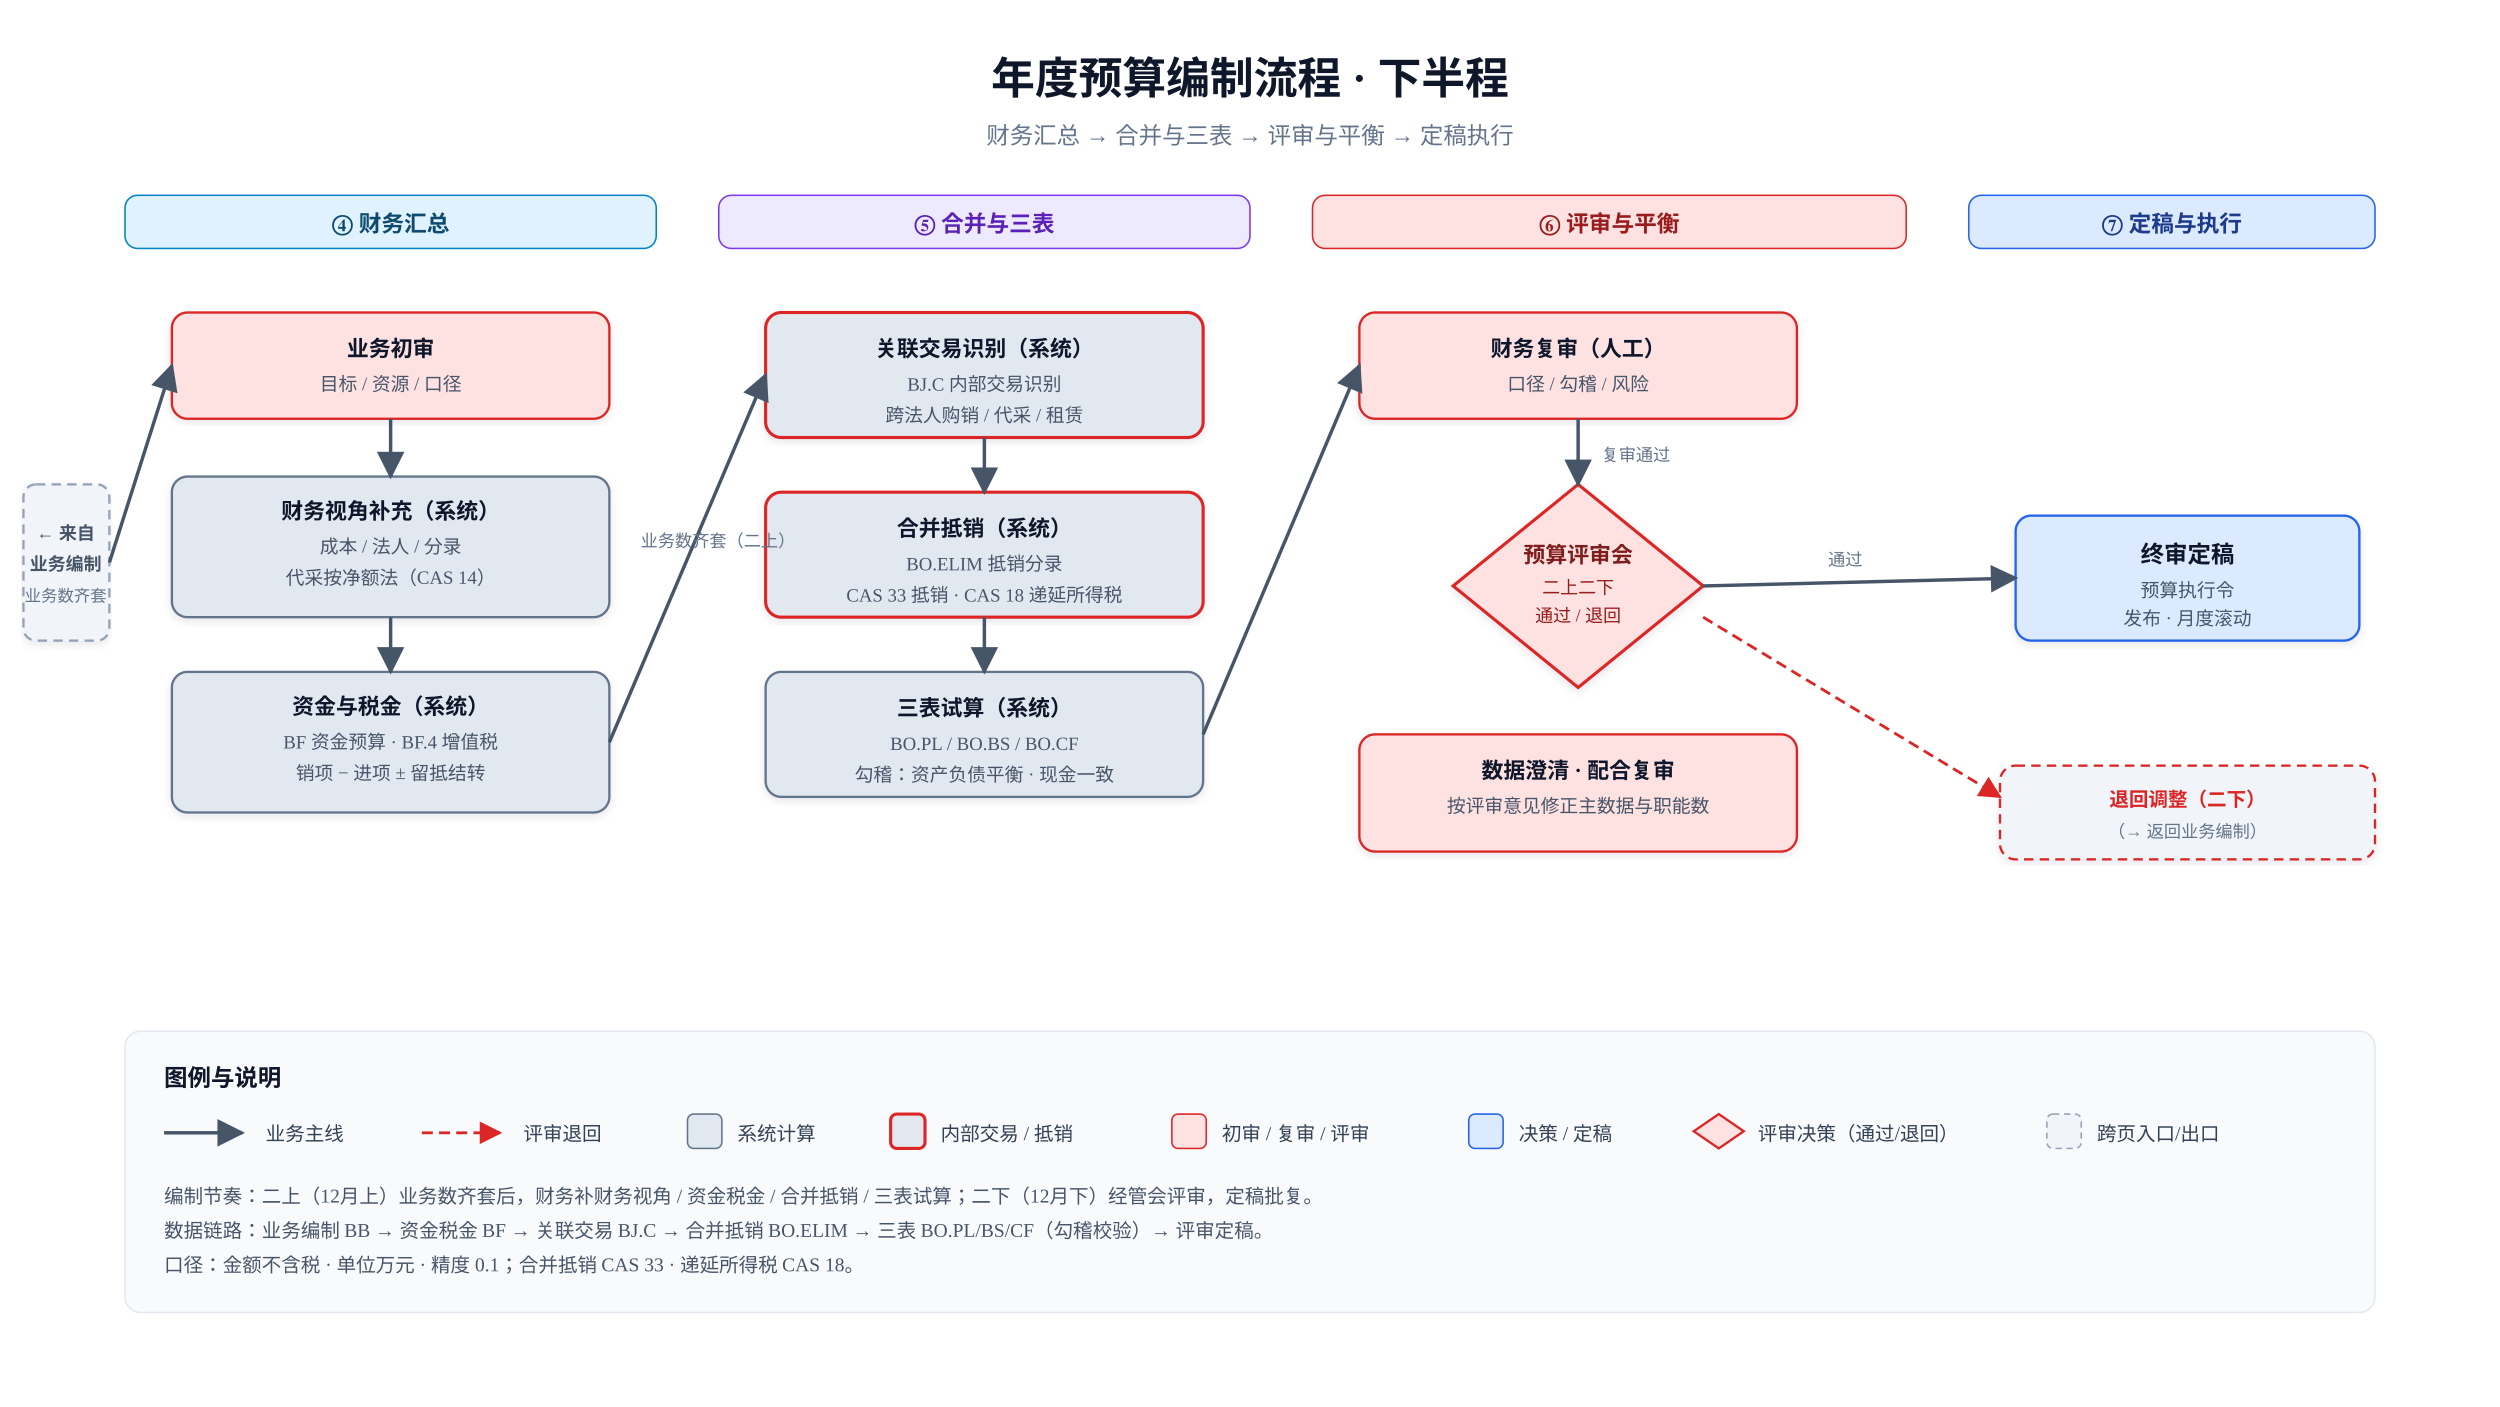
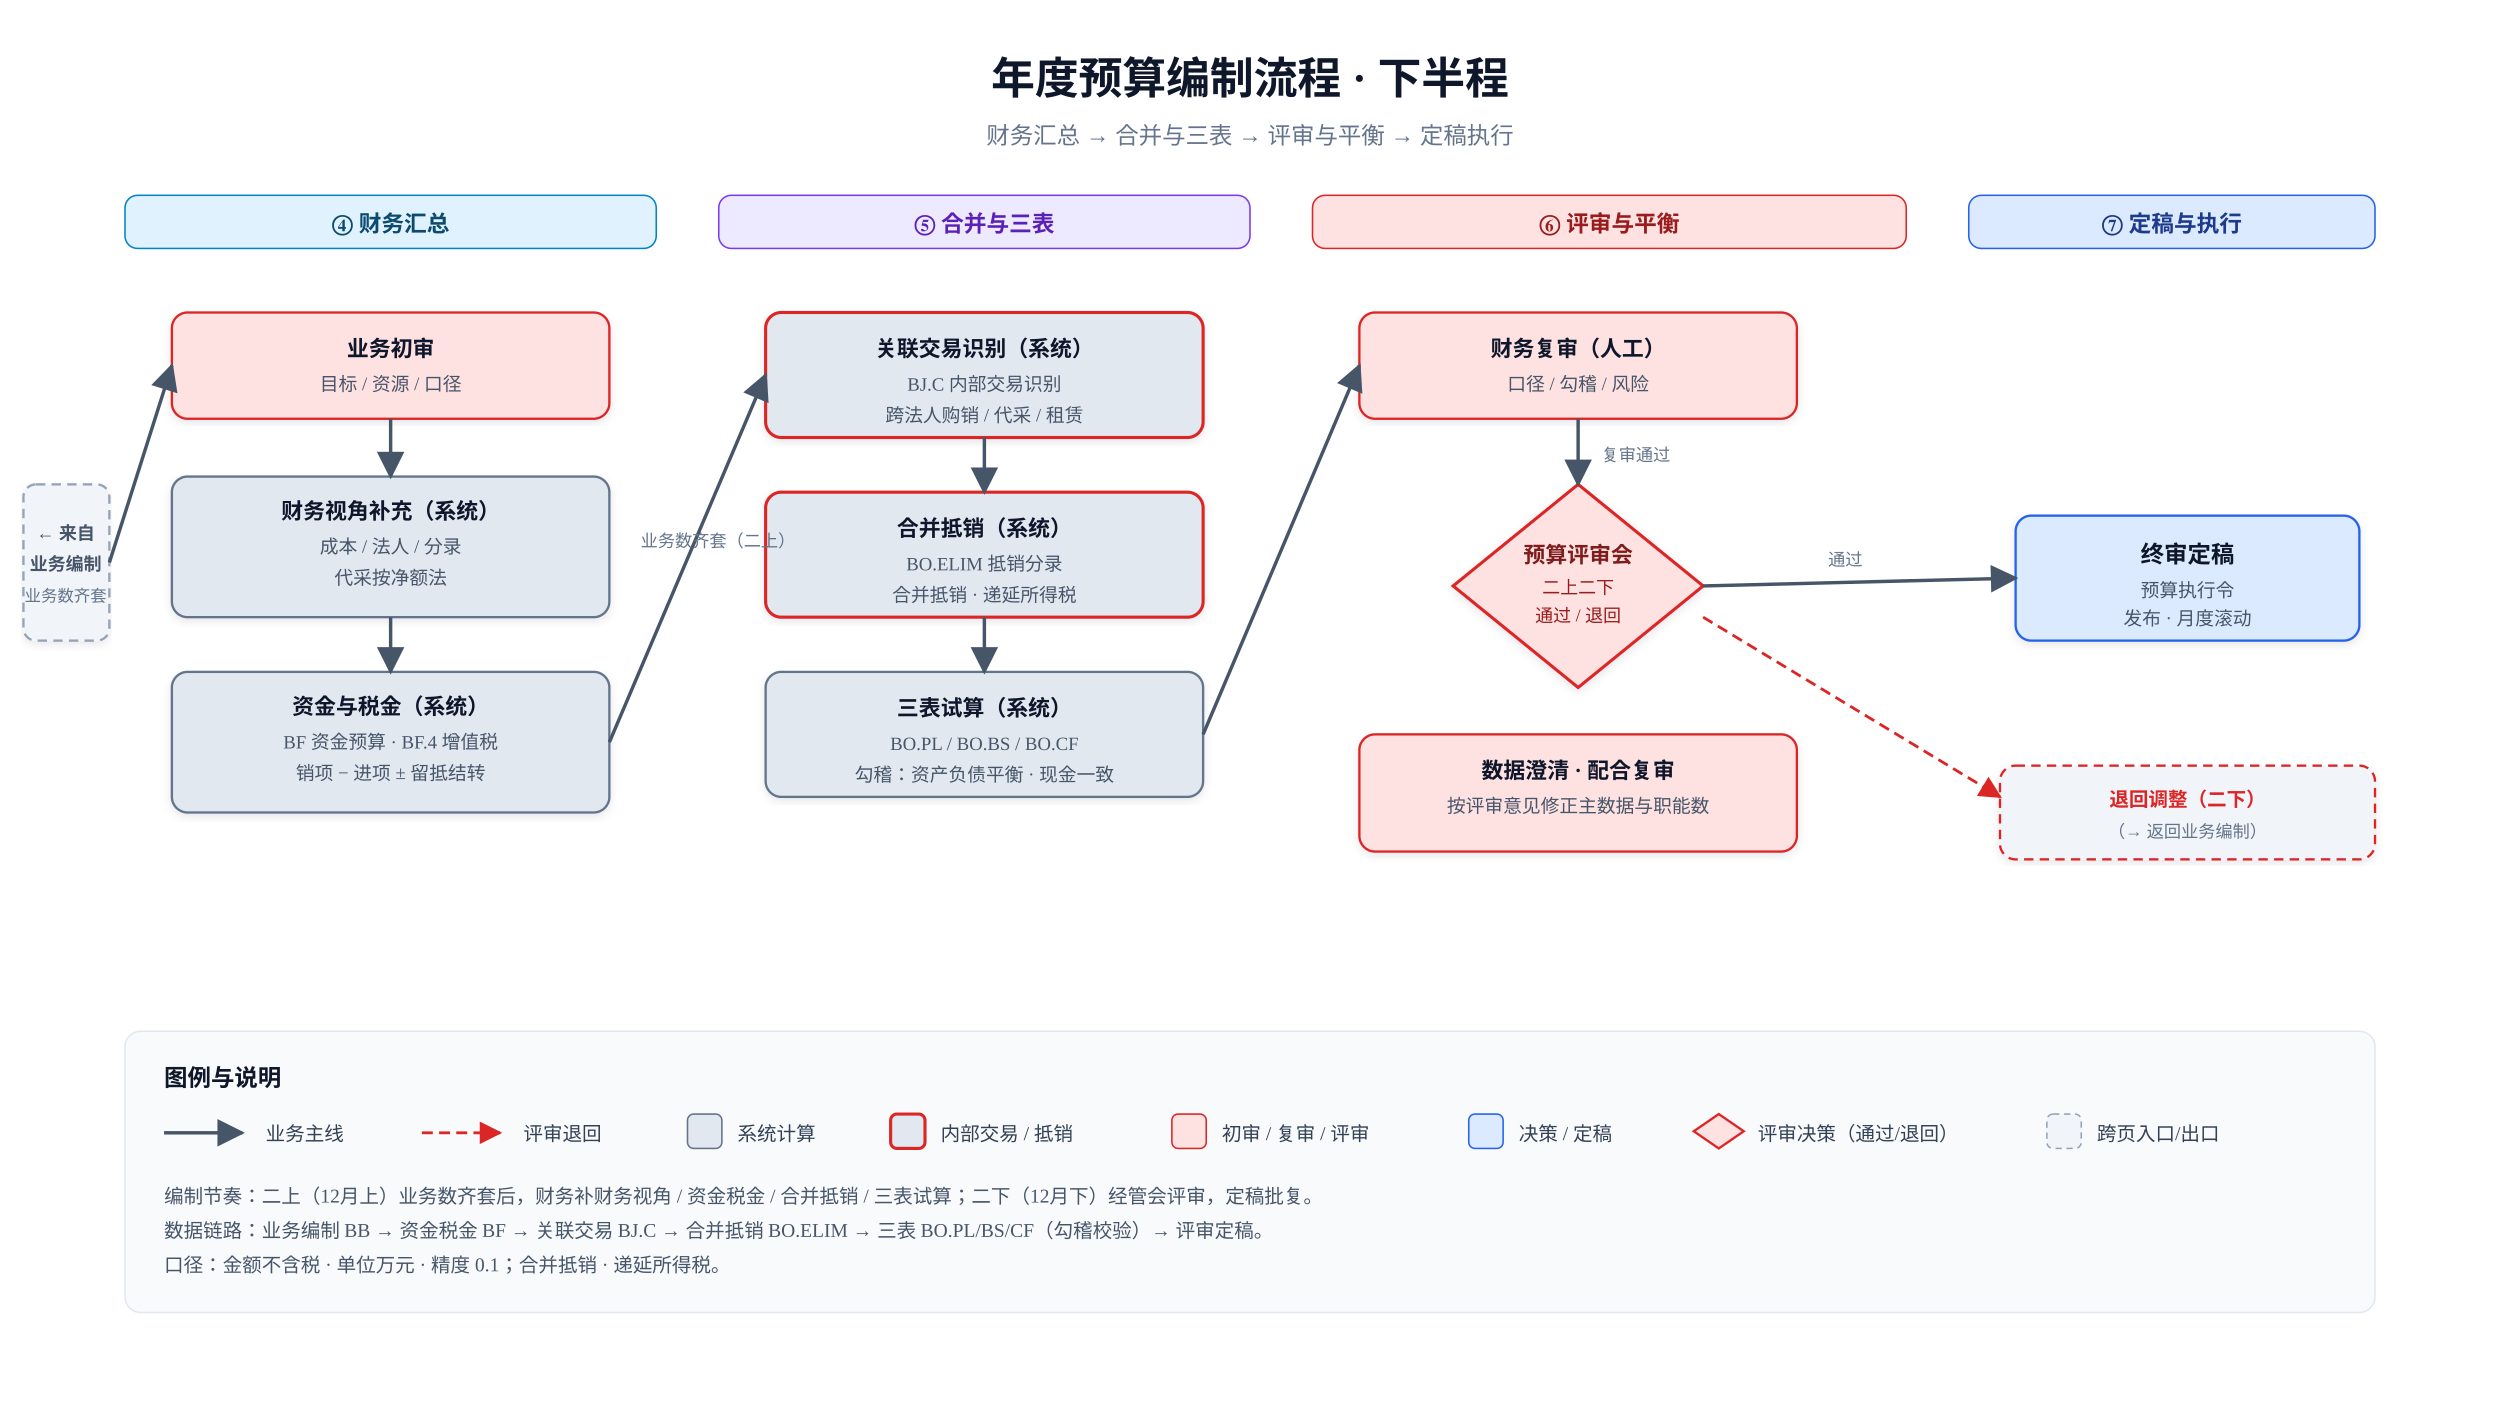
<svg xmlns="http://www.w3.org/2000/svg" width="1600" height="900" viewBox="0 0 1600 900">
  <defs>
    <marker id="arw" viewBox="0 0 10 10" refX="9" refY="5" markerWidth="8" markerHeight="8" orient="auto-start-reverse">
      <path d="M 0 0 L 10 5 L 0 10 z" fill="#475569" />
    </marker>
    <marker id="arwRed" viewBox="0 0 10 10" refX="9" refY="5" markerWidth="8" markerHeight="8" orient="auto-start-reverse">
      <path d="M 0 0 L 10 5 L 0 10 z" fill="#dc2626" />
    </marker>
    <filter id="sh" x="-3%" y="-3%" width="106%" height="110%">
      <feDropShadow dx="0" dy="2" stdDeviation="3" flood-color="#0f172a" flood-opacity="0.10" />
    </filter>
  </defs>
  <text x="800" y="60" text-anchor="middle" font-size="28" font-weight="700" fill="#0f172a">年度预算编制流程 · 下半程</text>
  <text x="800" y="92" text-anchor="middle" font-size="15" fill="#64748b">财务汇总 → 合并与三表 → 评审与平衡 → 定稿执行</text>
  <rect x="80" y="125" width="340" height="34" rx="8" fill="#e0f2fe" stroke="#0284c7" />
  <text x="250" y="148" text-anchor="middle" font-size="14.5" font-weight="700" fill="#0c4a6e">④ 财务汇总</text>
  <rect x="460" y="125" width="340" height="34" rx="8" fill="#ede9fe" stroke="#7c3aed" />
  <text x="630" y="148" text-anchor="middle" font-size="14.5" font-weight="700" fill="#5b21b6">⑤ 合并与三表</text>
  <rect x="840" y="125" width="380" height="34" rx="8" fill="#fee2e2" stroke="#dc2626" />
  <text x="1030" y="148" text-anchor="middle" font-size="14.5" font-weight="700" fill="#991b1b">⑥ 评审与平衡</text>
  <rect x="1260" y="125" width="260" height="34" rx="8" fill="#dbeafe" stroke="#2563eb" />
  <text x="1390" y="148" text-anchor="middle" font-size="14.5" font-weight="700" fill="#1e3a8a">⑦ 定稿与执行</text>
  <g filter="url(#sh)">
    <rect x="15" y="310" width="55" height="100" rx="8" fill="#f1f5f9" stroke="#94a3b8" stroke-width="1.5" stroke-dasharray="6 4" />
    <text x="42" y="345" text-anchor="middle" font-size="11.5" font-weight="600" fill="#475569">← 来自</text>
    <text x="42" y="365" text-anchor="middle" font-size="11.5" font-weight="600" fill="#475569">业务编制</text>
    <text x="42" y="385" text-anchor="middle" font-size="10.5" fill="#64748b">业务数齐套</text>
  </g>
  <g filter="url(#sh)">
    <rect x="110" y="200" width="280" height="68" rx="10" fill="#fee2e2" stroke="#dc2626" stroke-width="1.5" />
    <text x="250" y="228" text-anchor="middle" font-size="14" font-weight="700" fill="#0f172a">业务初审</text>
    <text x="250" y="250" text-anchor="middle" font-size="12" fill="#475569">目标 / 资源 / 口径</text>
  </g>
  <g filter="url(#sh)">
    <rect x="110" y="305" width="280" height="90" rx="10" fill="#e2e8f0" stroke="#64748b" stroke-width="1.5" />
    <text x="250" y="332" text-anchor="middle" font-size="14" font-weight="700" fill="#0f172a">财务视角补充（系统）</text>
    <text x="250" y="354" text-anchor="middle" font-size="12" fill="#475569">成本 / 法人 / 分录</text>
-     <text x="250" y="374" text-anchor="middle" font-size="12" fill="#475569">代采按净额法（CAS 14）</text>
+     <text x="250" y="374" text-anchor="middle" font-size="12" fill="#475569">代采按净额法</text>
  </g>
  <g filter="url(#sh)">
    <rect x="110" y="430" width="280" height="90" rx="10" fill="#e2e8f0" stroke="#64748b" stroke-width="1.5" />
    <text x="250" y="457" text-anchor="middle" font-size="14" font-weight="700" fill="#0f172a">资金与税金（系统）</text>
    <text x="250" y="479" text-anchor="middle" font-size="12" fill="#475569">BF 资金预算 · BF.4 增值税</text>
    <text x="250" y="499" text-anchor="middle" font-size="12" fill="#475569">销项 − 进项 ± 留抵结转</text>
  </g>
  <g filter="url(#sh)">
    <rect x="490" y="200" width="280" height="80" rx="10" fill="#e2e8f0" stroke="#dc2626" stroke-width="2" />
    <text x="630" y="228" text-anchor="middle" font-size="14" font-weight="700" fill="#0f172a">关联交易识别（系统）</text>
    <text x="630" y="250" text-anchor="middle" font-size="12" fill="#475569">BJ.C 内部交易识别</text>
    <text x="630" y="270" text-anchor="middle" font-size="12" fill="#475569">跨法人购销 / 代采 / 租赁</text>
  </g>
  <g filter="url(#sh)">
    <rect x="490" y="315" width="280" height="80" rx="10" fill="#e2e8f0" stroke="#dc2626" stroke-width="2" />
    <text x="630" y="343" text-anchor="middle" font-size="14" font-weight="700" fill="#0f172a">合并抵销（系统）</text>
    <text x="630" y="365" text-anchor="middle" font-size="12" fill="#475569">BO.ELIM 抵销分录</text>
-     <text x="630" y="385" text-anchor="middle" font-size="12" fill="#475569">CAS 33 抵销 · CAS 18 递延所得税</text>
+     <text x="630" y="385" text-anchor="middle" font-size="12" fill="#475569">合并抵销 · 递延所得税</text>
  </g>
  <g filter="url(#sh)">
    <rect x="490" y="430" width="280" height="80" rx="10" fill="#e2e8f0" stroke="#64748b" stroke-width="1.5" />
    <text x="630" y="458" text-anchor="middle" font-size="14" font-weight="700" fill="#0f172a">三表试算（系统）</text>
    <text x="630" y="480" text-anchor="middle" font-size="12" fill="#475569">BO.PL / BO.BS / BO.CF</text>
    <text x="630" y="500" text-anchor="middle" font-size="12" fill="#475569">勾稽：资产负债平衡 · 现金一致</text>
  </g>
  <g filter="url(#sh)">
    <rect x="870" y="200" width="280" height="68" rx="10" fill="#fee2e2" stroke="#dc2626" stroke-width="1.5" />
    <text x="1010" y="228" text-anchor="middle" font-size="14" font-weight="700" fill="#0f172a">财务复审（人工）</text>
    <text x="1010" y="250" text-anchor="middle" font-size="12" fill="#475569">口径 / 勾稽 / 风险</text>
  </g>
  <g filter="url(#sh)">
    <polygon points="1010,310 1090,375 1010,440 930,375" fill="#fee2e2" stroke="#dc2626" stroke-width="2" />
    <text x="1010" y="360" text-anchor="middle" font-size="14" font-weight="700" fill="#7f1d1d">预算评审会</text>
    <text x="1010" y="380" text-anchor="middle" font-size="11.5" fill="#991b1b">二上二下</text>
    <text x="1010" y="398" text-anchor="middle" font-size="11.5" fill="#991b1b">通过 / 退回</text>
  </g>
  <g filter="url(#sh)">
    <rect x="870" y="470" width="280" height="75" rx="10" fill="#fee2e2" stroke="#dc2626" stroke-width="1.5" />
    <text x="1010" y="498" text-anchor="middle" font-size="14" font-weight="700" fill="#0f172a">数据澄清 · 配合复审</text>
    <text x="1010" y="520" text-anchor="middle" font-size="12" fill="#475569">按评审意见修正主数据与职能数</text>
  </g>
  <g filter="url(#sh)">
    <rect x="1290" y="330" width="220" height="80" rx="10" fill="#dbeafe" stroke="#2563eb" stroke-width="1.5" />
    <text x="1400" y="360" text-anchor="middle" font-size="15" font-weight="700" fill="#0f172a">终审定稿</text>
    <text x="1400" y="382" text-anchor="middle" font-size="12" fill="#475569">预算执行令</text>
    <text x="1400" y="400" text-anchor="middle" font-size="12" fill="#475569">发布 · 月度滚动</text>
  </g>
  <g filter="url(#sh)">
    <rect x="1280" y="490" width="240" height="60" rx="10" fill="#f1f5f9" stroke="#dc2626" stroke-width="1.5" stroke-dasharray="6 4" />
    <text x="1400" y="516" text-anchor="middle" font-size="12.5" font-weight="600" fill="#dc2626">退回调整（二下）</text>
    <text x="1400" y="536" text-anchor="middle" font-size="11" fill="#64748b">（→ 返回业务编制）</text>
  </g>
  <path d="M 70 360 L 110 234" stroke="#475569" stroke-width="2.2" fill="none" marker-end="url(#arw)" />
  <path d="M 250 268 L 250 305" stroke="#475569" stroke-width="2.2" fill="none" marker-end="url(#arw)" />
  <path d="M 250 395 L 250 430" stroke="#475569" stroke-width="2.2" fill="none" marker-end="url(#arw)" />
  <path d="M 390 475 L 490 240" stroke="#475569" stroke-width="2.2" fill="none" marker-end="url(#arw)" />
  <text x="410" y="350" font-size="11" fill="#64748b">业务数齐套（二上）</text>
  <path d="M 630 280 L 630 315" stroke="#475569" stroke-width="2.2" fill="none" marker-end="url(#arw)" />
  <path d="M 630 395 L 630 430" stroke="#475569" stroke-width="2.2" fill="none" marker-end="url(#arw)" />
  <path d="M 770 470 L 870 234" stroke="#475569" stroke-width="2.2" fill="none" marker-end="url(#arw)" />
  <path d="M 1010 268 L 1010 310" stroke="#475569" stroke-width="2.2" fill="none" marker-end="url(#arw)" />
  <text x="1025" y="295" font-size="11" fill="#64748b">复审通过</text>
  <path d="M 1090 375 L 1290 370" stroke="#475569" stroke-width="2.2" fill="none" marker-end="url(#arw)" />
  <text x="1170" y="362" font-size="11" fill="#64748b">通过</text>
  <path d="M 1090 395 L 1280 510" stroke="#dc2626" stroke-width="1.8" stroke-dasharray="7 4" fill="none" marker-end="url(#arwRed)" />
  <rect x="80" y="660" width="1440" height="180" rx="10" fill="#f8fafc" stroke="#e2e8f0" />
  <text x="105" y="695" font-size="15" font-weight="700" fill="#0f172a">图例与说明</text>
  <line x1="105" y1="725" x2="155" y2="725" stroke="#475569" stroke-width="2.2" marker-end="url(#arw)" />
  <text x="170" y="730" font-size="12.5" fill="#334155">业务主线</text>
  <line x1="270" y1="725" x2="320" y2="725" stroke="#dc2626" stroke-width="1.8" stroke-dasharray="7 4" marker-end="url(#arwRed)" />
  <text x="335" y="730" font-size="12.5" fill="#334155">评审退回</text>
  <rect x="440" y="713" width="22" height="22" rx="4" fill="#e2e8f0" stroke="#64748b" />
  <text x="472" y="730" font-size="12.5" fill="#334155">系统计算</text>
  <rect x="570" y="713" width="22" height="22" rx="4" fill="#e2e8f0" stroke="#dc2626" stroke-width="2" />
  <text x="602" y="730" font-size="12.5" fill="#334155">内部交易 / 抵销</text>
  <rect x="750" y="713" width="22" height="22" rx="4" fill="#fee2e2" stroke="#dc2626" />
  <text x="782" y="730" font-size="12.5" fill="#334155">初审 / 复审 / 评审</text>
  <rect x="940" y="713" width="22" height="22" rx="4" fill="#dbeafe" stroke="#2563eb" />
  <text x="972" y="730" font-size="12.5" fill="#334155">决策 / 定稿</text>
  <polygon points="1100,713 1116,724 1100,735 1084,724" fill="#fee2e2" stroke="#dc2626" stroke-width="1.5" />
  <text x="1125" y="730" font-size="12.5" fill="#334155">评审决策（通过/退回）</text>
  <rect x="1310" y="713" width="22" height="22" rx="4" fill="#f1f5f9" stroke="#94a3b8" stroke-dasharray="4 3" />
  <text x="1342" y="730" font-size="12.5" fill="#334155">跨页入口/出口</text>
  <text x="105" y="770" font-size="12.5" fill="#475569">编制节奏：二上（12月上）业务数齐套后，财务补财务视角 / 资金税金 / 合并抵销 / 三表试算；二下（12月下）经管会评审，定稿批复。</text>
  <text x="105" y="792" font-size="12.5" fill="#475569">数据链路：业务编制 BB → 资金税金 BF → 关联交易 BJ.C → 合并抵销 BO.ELIM → 三表 BO.PL/BS/CF（勾稽校验）→ 评审定稿。</text>
-   <text x="105" y="814" font-size="12.5" fill="#475569">口径：金额不含税 · 单位万元 · 精度 0.1；合并抵销 CAS 33 · 递延所得税 CAS 18。</text>
+   <text x="105" y="814" font-size="12.5" fill="#475569">口径：金额不含税 · 单位万元 · 精度 0.1；合并抵销 · 递延所得税。</text>
</svg>
